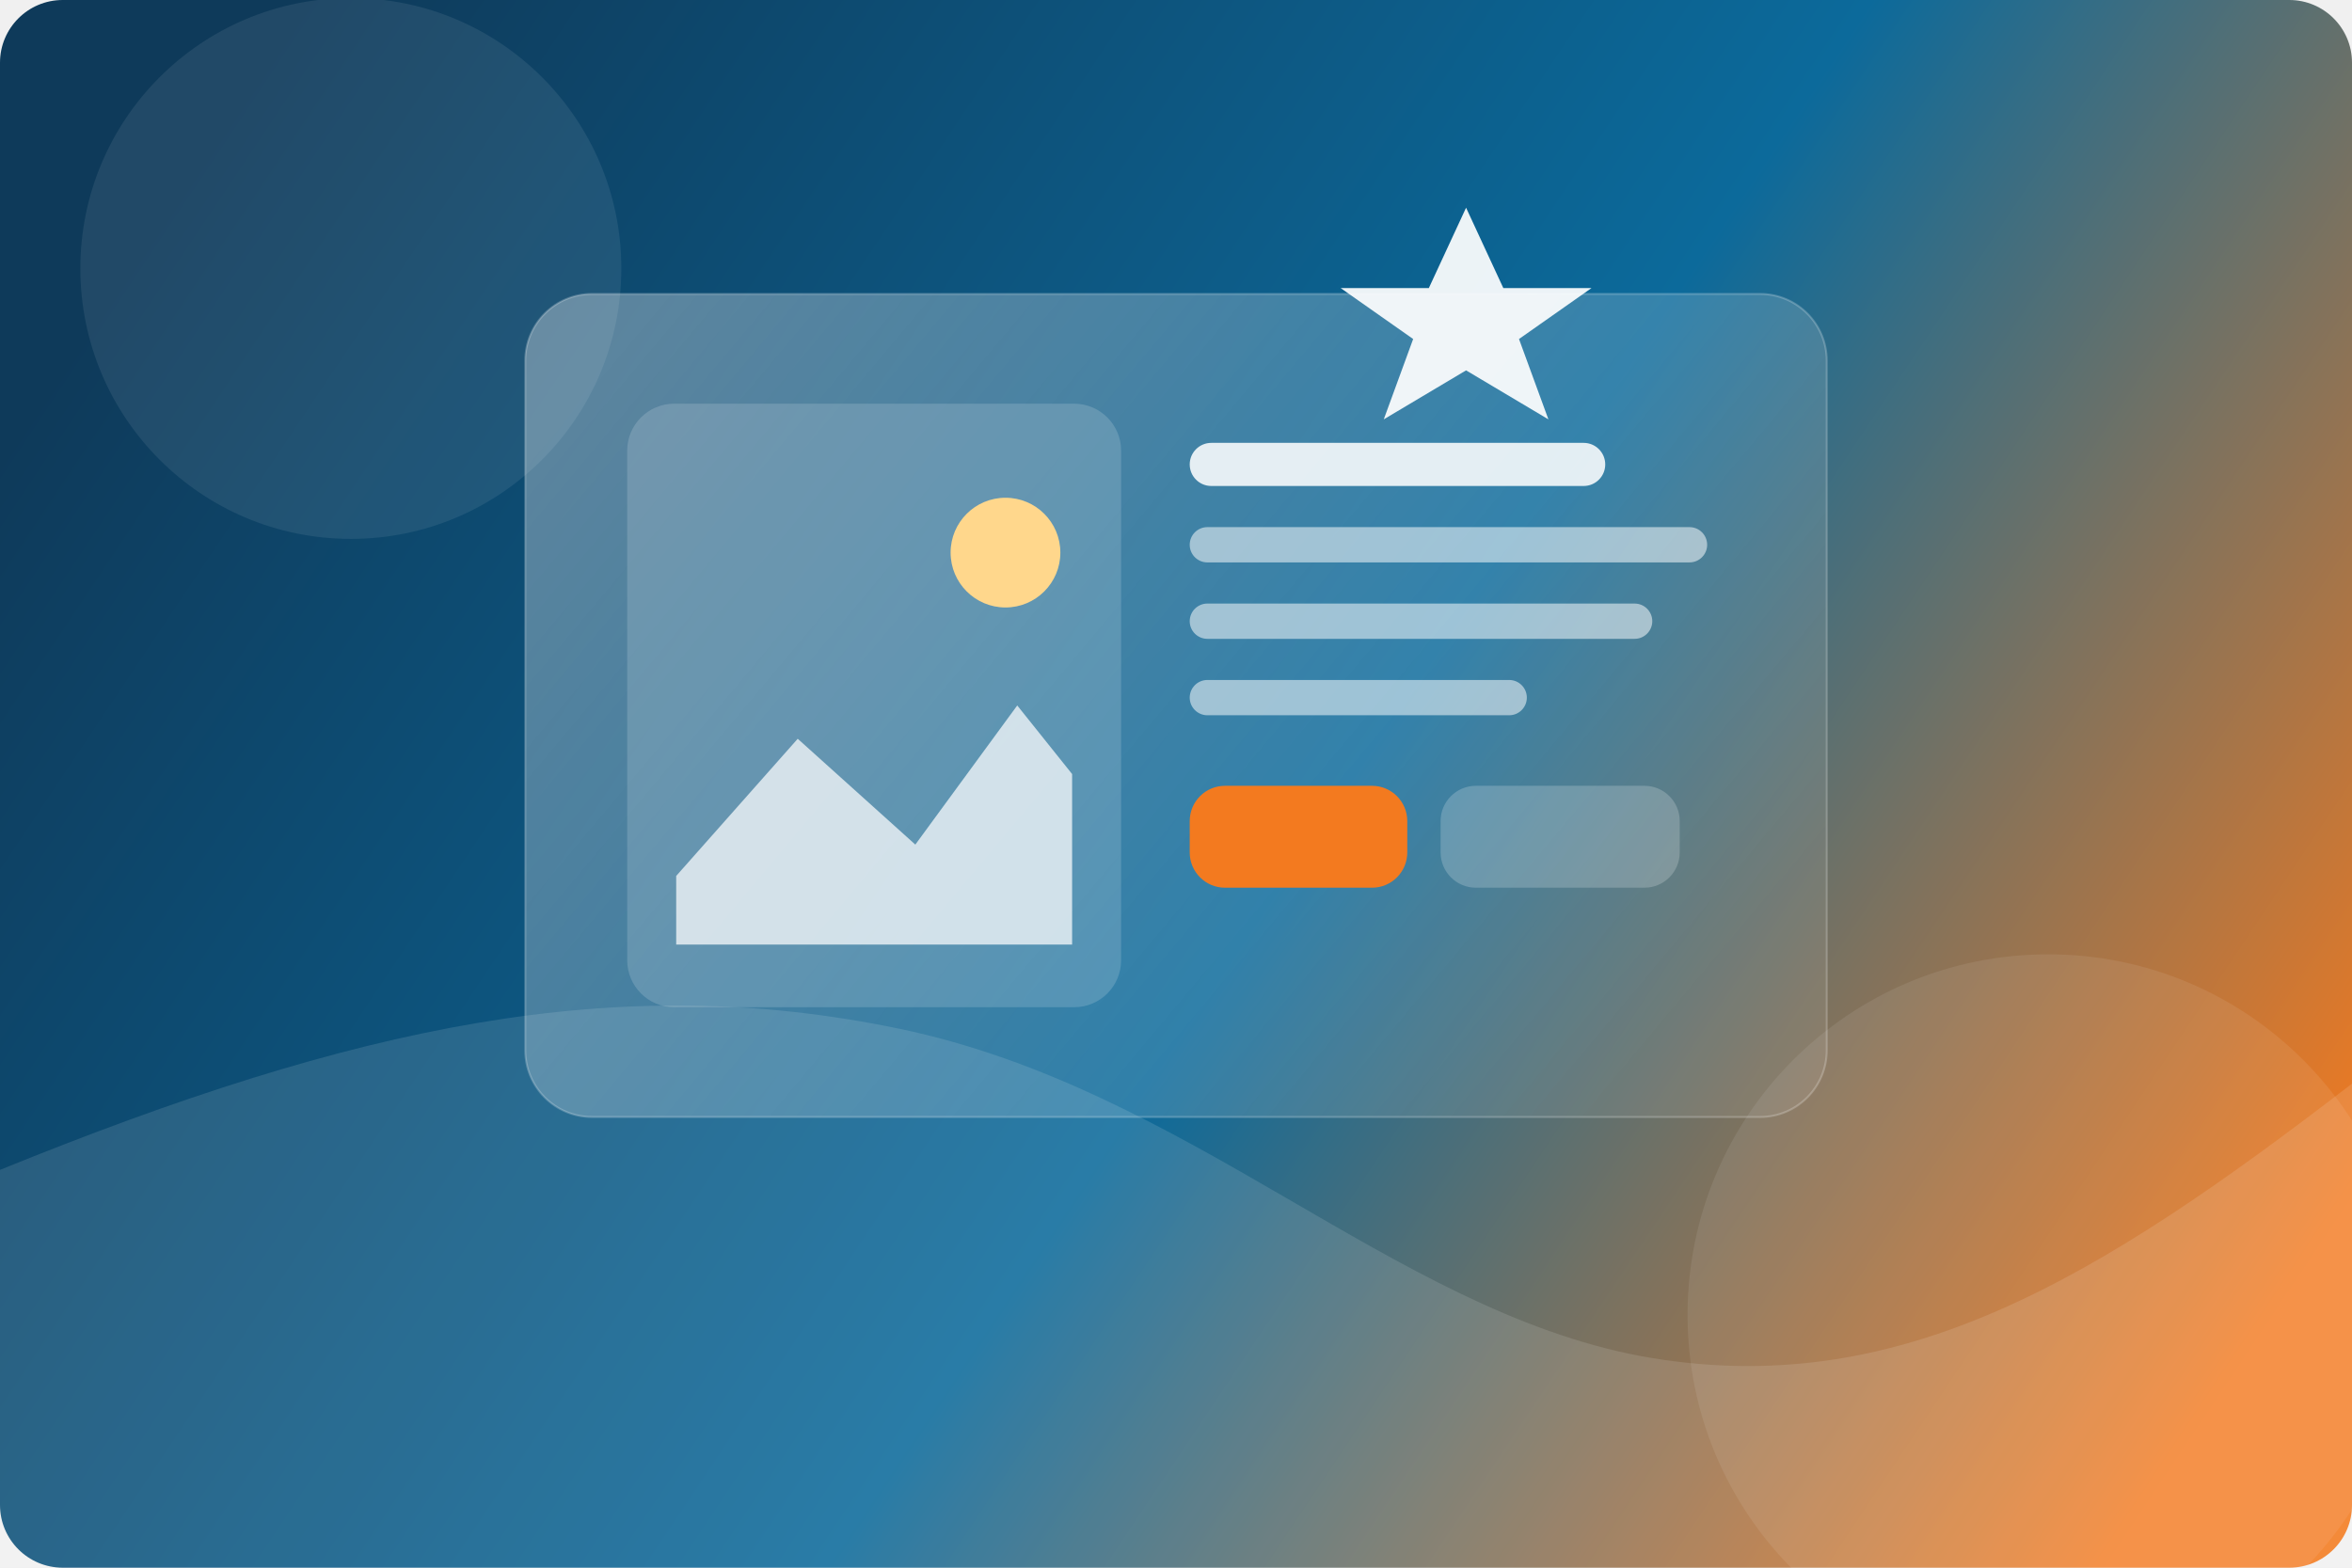
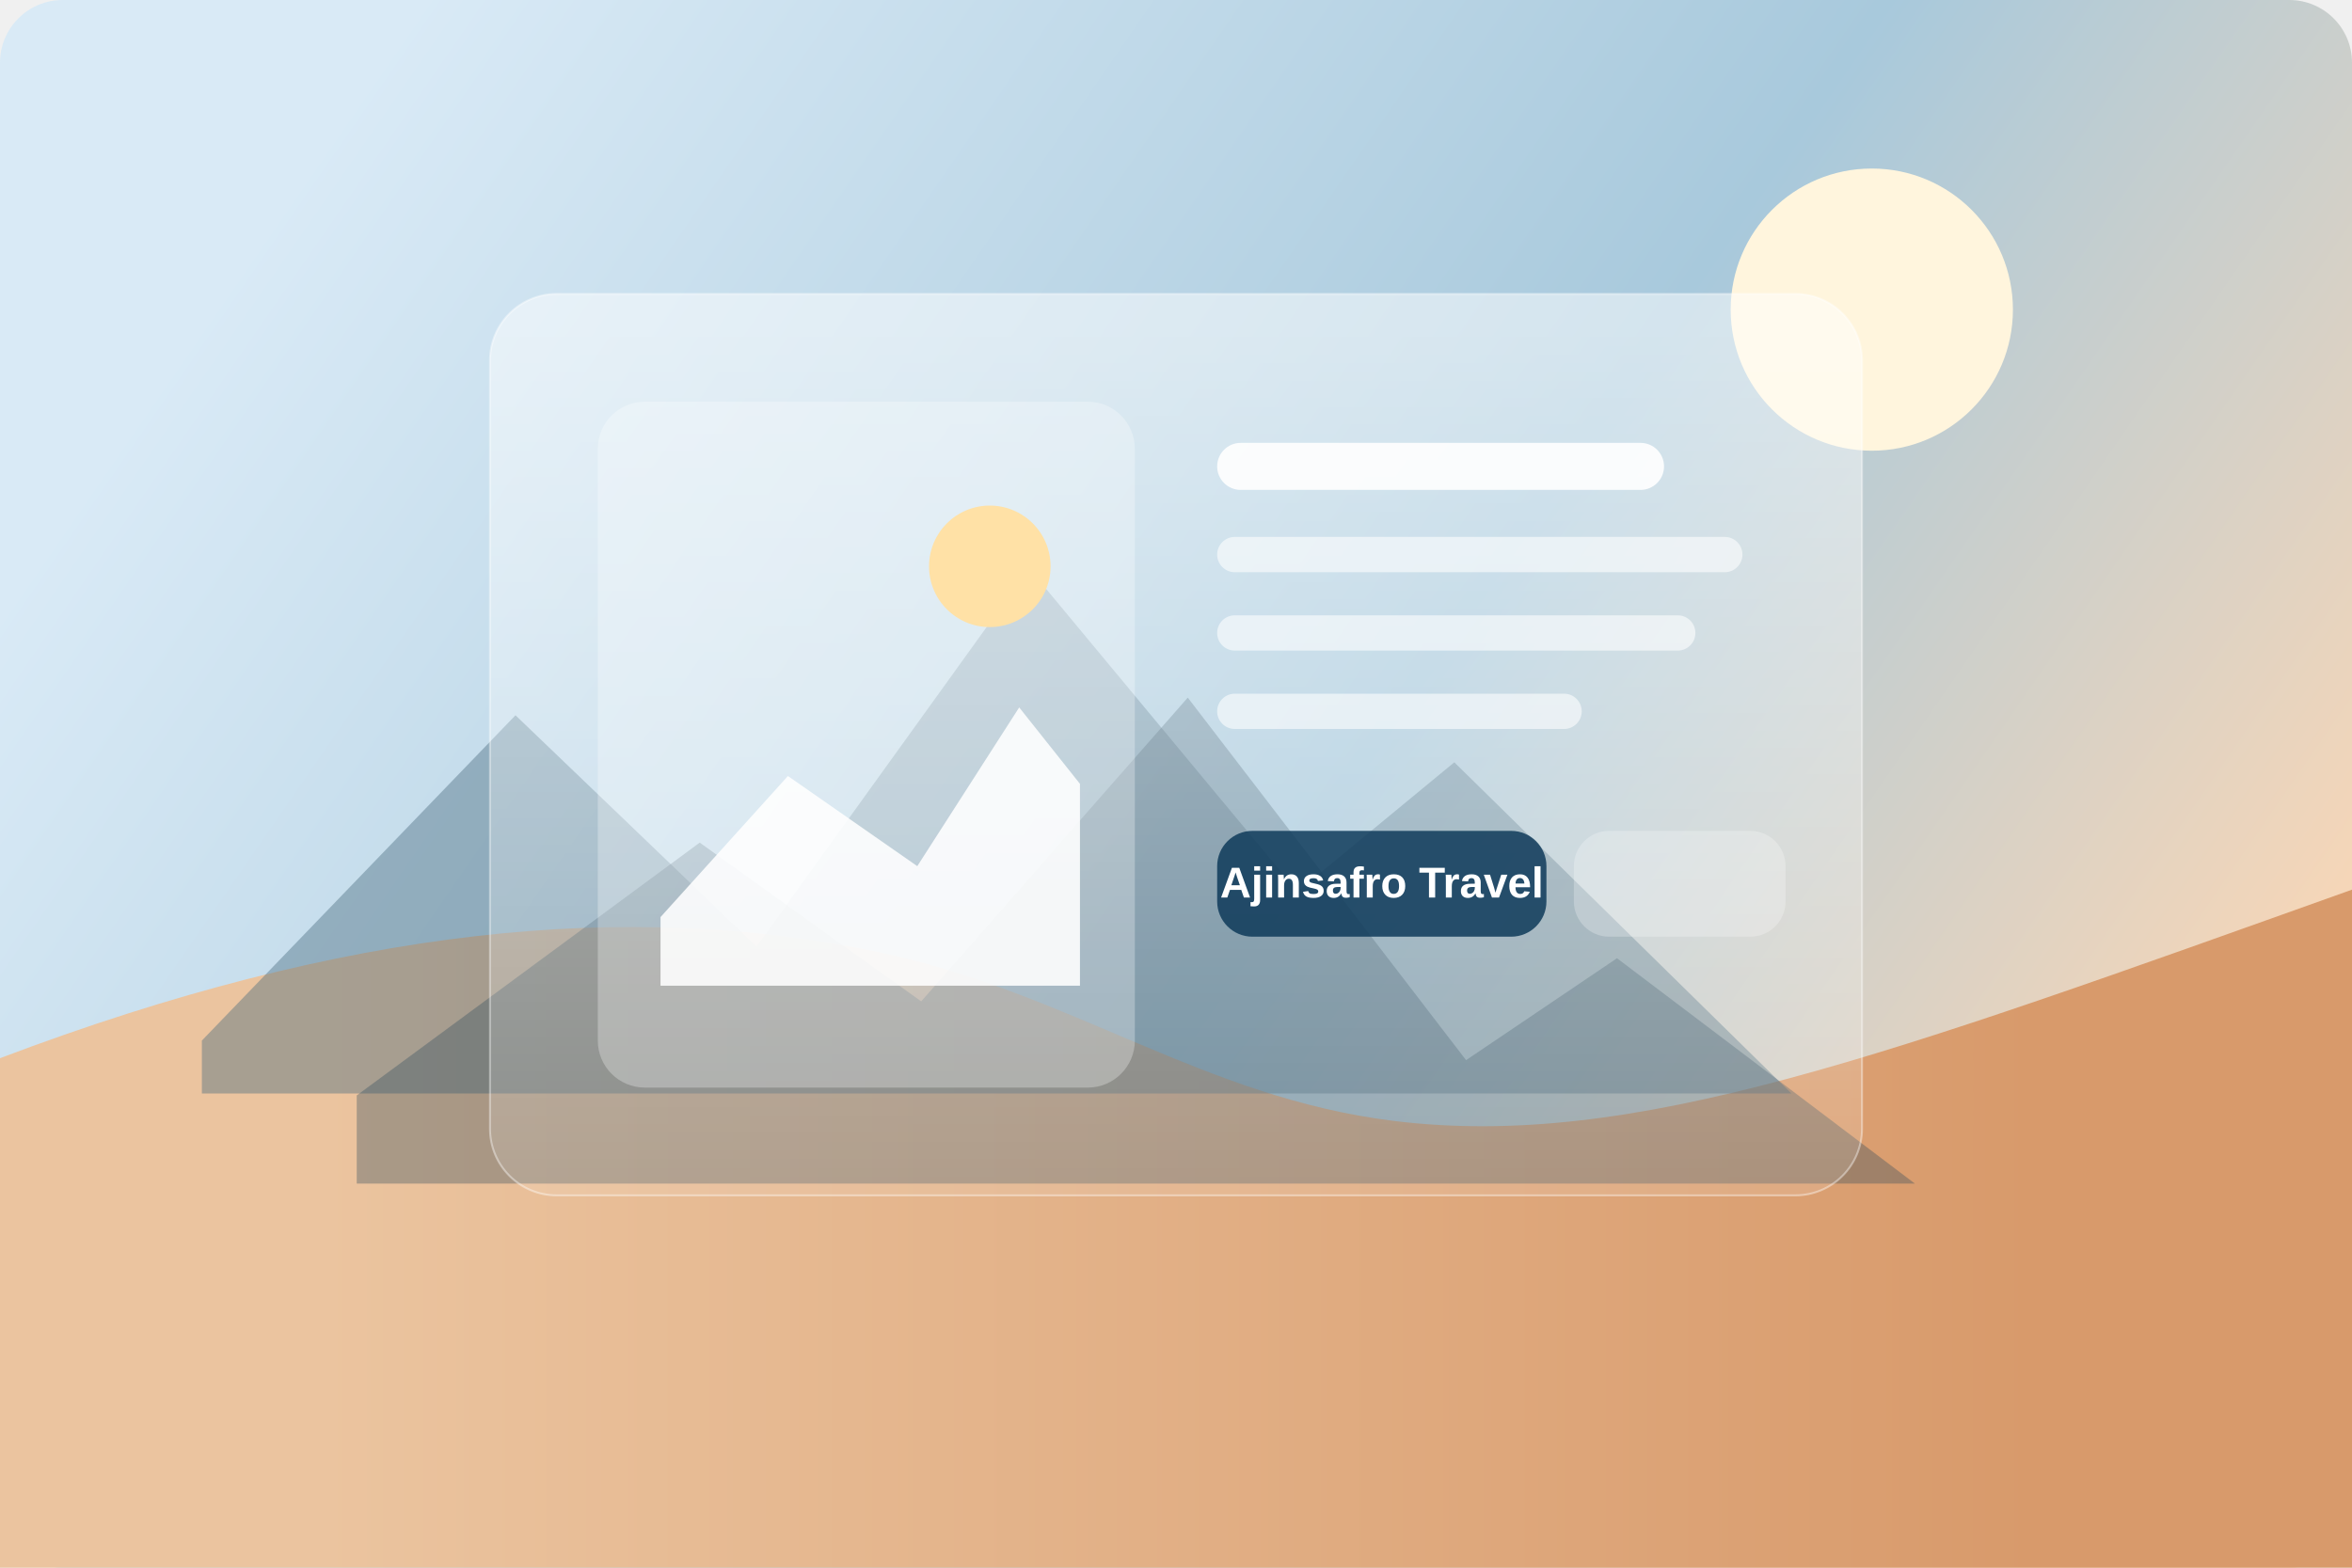
<svg xmlns="http://www.w3.org/2000/svg" width="1200" height="800" viewBox="0 0 1200 800" fill="none">
  <defs>
-     <linearGradient id="bg" x1="107" y1="72" x2="1112" y2="744" gradientUnits="userSpaceOnUse">
-       <stop stop-color="#0E3A5A" />
-       <stop offset="0.55" stop-color="#0C6A9B" />
-       <stop offset="1" stop-color="#F37A1F" />
+     <linearGradient id="sky" x1="152" y1="89" x2="1029" y2="694" gradientUnits="userSpaceOnUse">
+       <stop stop-color="#D9EAF6" />
+       <stop offset="0.58" stop-color="#A8C9DC" />
+       <stop offset="1" stop-color="#F5D6B8" />
    </linearGradient>
-     <linearGradient id="card" x1="328" y1="166" x2="809" y2="569" gradientUnits="userSpaceOnUse">
-       <stop stop-color="#FFFFFF" stop-opacity="0.32" />
+     <linearGradient id="overlay" x1="600" y1="172" x2="600" y2="650" gradientUnits="userSpaceOnUse">
+       <stop stop-color="#FFFFFF" stop-opacity="0.5" />
      <stop offset="1" stop-color="#FFFFFF" stop-opacity="0.08" />
    </linearGradient>
+     <linearGradient id="sand" x1="164" y1="571" x2="1038" y2="571" gradientUnits="userSpaceOnUse">
+       <stop stop-color="#EBC49F" />
+       <stop offset="1" stop-color="#D89A6B" />
+     </linearGradient>
  </defs>
-   <rect width="1200" height="800" rx="32" fill="url(#bg)" />
-   <circle cx="179" cy="137" r="138" fill="#FFFFFF" fill-opacity="0.08" />
-   <circle cx="1045" cy="671" r="184" fill="#FFFFFF" fill-opacity="0.08" />
-   <path d="M0 597C182 523 315 495 459 525C607 556 710 668 837 692C968 716 1070 653 1200 553V800H0V597Z" fill="#FFFFFF" fill-opacity="0.12" />
-   <rect x="268" y="150" width="664" height="420" rx="34" fill="url(#card)" stroke="#FFFFFF" stroke-opacity="0.22" />
-   <rect x="320" y="206" width="252" height="308" rx="24" fill="#FFFFFF" fill-opacity="0.16" />
-   <path d="M345 447L407 377L467 431L519 360L547 395V482H345V447Z" fill="#FFFFFF" fill-opacity="0.72" />
-   <circle cx="513" cy="282" r="28" fill="#FFD78C" />
-   <rect x="607" y="226" width="212" height="22" rx="11" fill="#FFFFFF" fill-opacity="0.86" />
-   <rect x="607" y="269" width="264" height="18" rx="9" fill="#FFFFFF" fill-opacity="0.52" />
-   <rect x="607" y="308" width="236" height="18" rx="9" fill="#FFFFFF" fill-opacity="0.52" />
-   <rect x="607" y="347" width="172" height="18" rx="9" fill="#FFFFFF" fill-opacity="0.52" />
-   <rect x="607" y="401" width="111" height="52" rx="18" fill="#F37A1F" />
-   <rect x="735" y="401" width="122" height="52" rx="18" fill="#FFFFFF" fill-opacity="0.2" />
-   <path d="M748 106L767 147H812L775 173L790 214L748 189L706 214L721 173L684 147H729L748 106Z" fill="#FFFFFF" fill-opacity="0.92" />
+   <rect width="1200" height="800" rx="32" fill="url(#sky)" />
+   <circle cx="955" cy="158" r="72" fill="#FFF5DD" />
+   <path d="M0 540C177 473 320 459 449 486C547 507 614 560 711 572C833 587 962 539 1200 454V800H0V540Z" fill="url(#sand)" />
+   <path d="M103 531L263 365L386 483L525 290L662 455L742 389L914 558H103V531Z" fill="#4A6C7F" fill-opacity="0.42" />
+   <path d="M182 559L357 430L470 511L606 356L748 541L825 489L977 604H182V559Z" fill="#2E4B5C" fill-opacity="0.34" />
+   <rect x="250" y="150" width="700" height="460" rx="34" fill="url(#overlay)" stroke="#FFFFFF" stroke-opacity="0.4" />
+   <rect x="305" y="205" width="274" height="350" rx="24" fill="#FFFFFF" fill-opacity="0.28" />
+   <path d="M337 468L402 396L468 442L520 361L551 400V503H337V468Z" fill="#FFFFFF" fill-opacity="0.88" />
+   <circle cx="505" cy="289" r="31" fill="#FFE1A6" />
+   <rect x="621" y="226" width="228" height="24" rx="12" fill="#FFFFFF" fill-opacity="0.9" />
+   <rect x="621" y="274" width="268" height="18" rx="9" fill="#FFFFFF" fill-opacity="0.58" />
+   <rect x="621" y="314" width="244" height="18" rx="9" fill="#FFFFFF" fill-opacity="0.58" />
+   <rect x="621" y="354" width="186" height="18" rx="9" fill="#FFFFFF" fill-opacity="0.58" />
+   <rect x="621" y="424" width="168" height="54" rx="18" fill="#0E3A5A" fill-opacity="0.84" />
+   <rect x="803" y="424" width="108" height="54" rx="18" fill="#FFFFFF" fill-opacity="0.25" />
+   <text x="705" y="458" text-anchor="middle" fill="#FFFFFF" font-family="Arial, sans-serif" font-size="22" font-weight="700">Ajinsafro Travel</text>
</svg>
